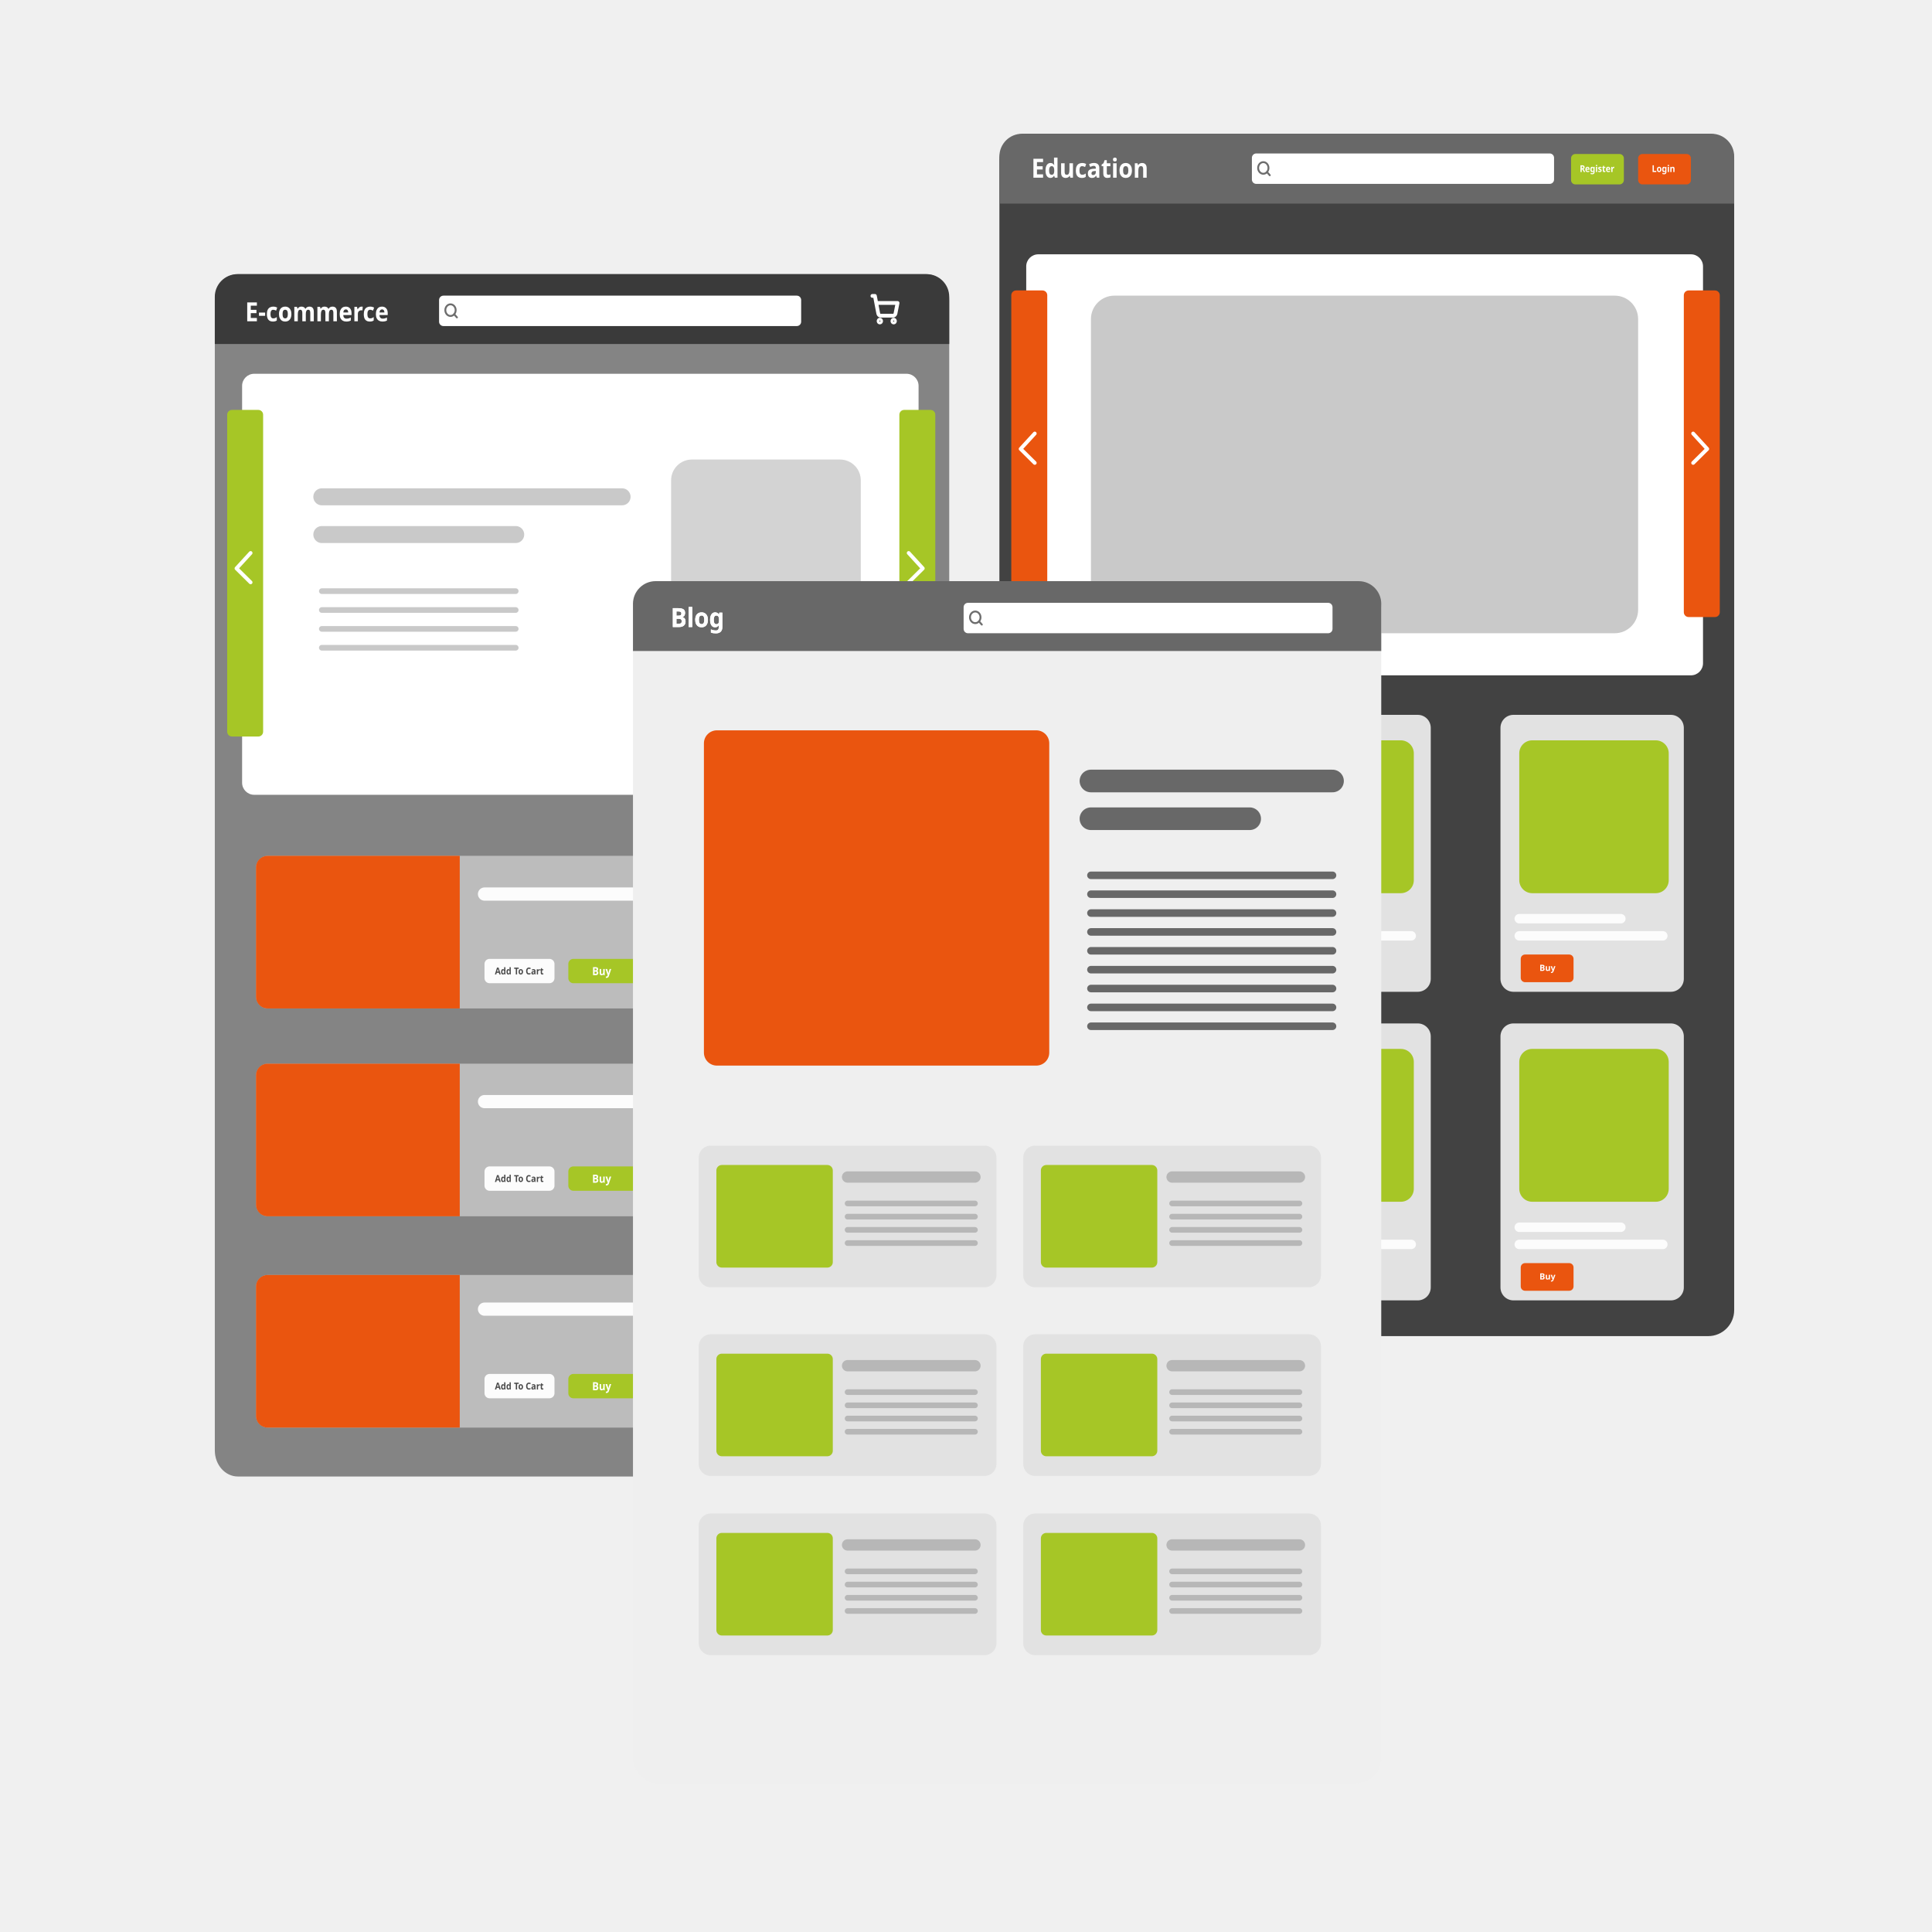
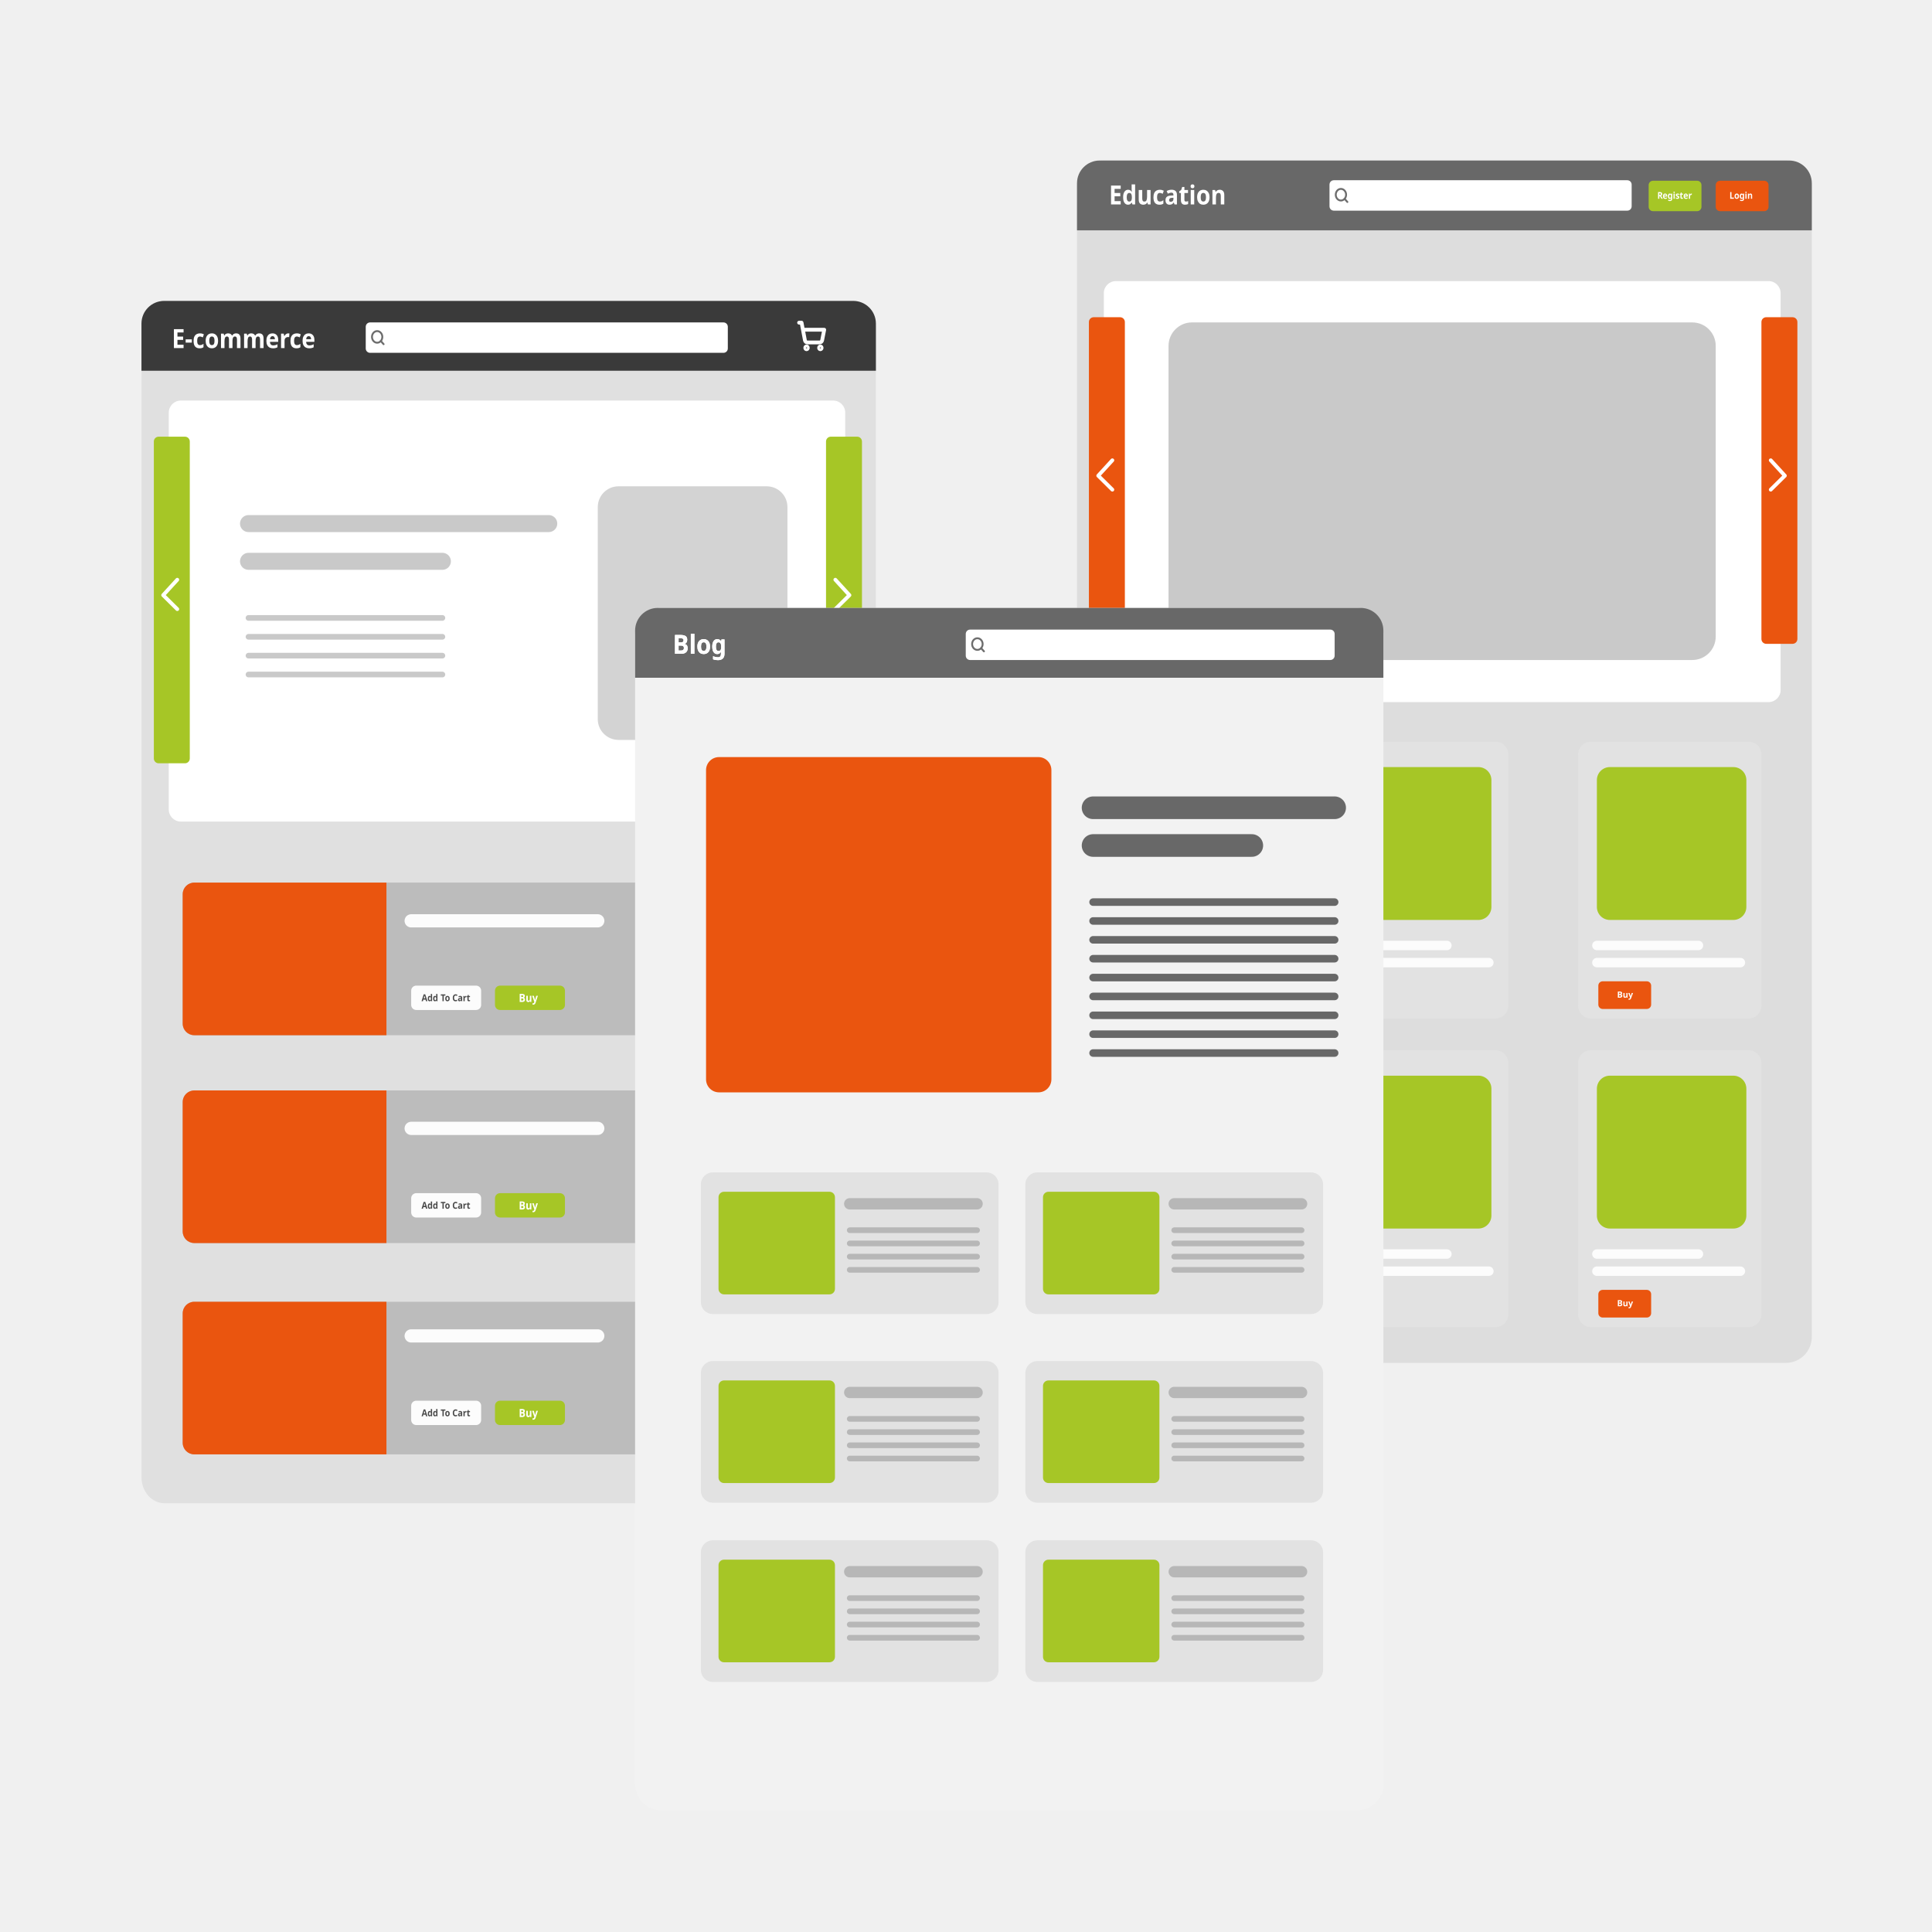
<svg xmlns="http://www.w3.org/2000/svg" id="Layer_27" viewBox="0 0 1024 1024">
  <g>
-     <rect x="529.7" y="70.89" width="389.45" height="637.28" rx="13.79" ry="13.79" style="fill: #424242;" />
-     <rect x="795.28" y="378.88" width="97.18" height="146.79" rx="6.89" ry="6.89" style="fill: #e2e2e2;" />
-     <rect x="805.24" y="392.39" width="79.22" height="81.02" rx="6.89" ry="6.89" style="fill: #a6c626;" />
-     <rect x="661.15" y="378.88" width="97.18" height="146.79" rx="6.89" ry="6.89" style="fill: #e2e2e2;" />
-     <rect x="670.13" y="392.39" width="79.22" height="81.02" rx="6.89" ry="6.89" style="fill: #a6c626;" />
-     <line x1="671.91" y1="486.92" x2="725.75" y2="486.92" style="fill: none; stroke: #fcfcfc; stroke-linecap: round; stroke-miterlimit: 10; stroke-width: 5px;" />
-     <line x1="671.91" y1="496.01" x2="747.99" y2="496.01" style="fill: none; stroke: #fcfcfc; stroke-linecap: round; stroke-miterlimit: 10; stroke-width: 5px;" />
-     <rect x="806.02" y="505.92" width="27.99" height="14.66" rx="2.3" ry="2.3" style="fill: #ea550f;" />
-     <text transform="translate(815.95 514.6) scale(.98 1)" style="fill: #fff; font-family: SegoeUIVariable-BoldSmall, 'Segoe UI Variable'; font-size: 4.55px; font-variation-settings: 'wght' 700, 'opsz' 8; font-weight: 700;">
+     <rect x="570.84" y="85.08" width="389.45" height="637.28" rx="13.79" ry="13.79" style="fill: #ddd;" />
+     <rect x="836.41" y="393.07" width="97.18" height="146.79" rx="6.89" ry="6.89" style="fill: #e2e2e2;" />
+     <rect x="846.38" y="406.57" width="79.22" height="81.02" rx="6.89" ry="6.89" style="fill: #a6c626;" />
+     <rect x="702.28" y="393.07" width="97.18" height="146.79" rx="6.89" ry="6.89" style="fill: #e2e2e2;" />
+     <rect x="711.26" y="406.57" width="79.22" height="81.02" rx="6.89" ry="6.89" style="fill: #a6c626;" />
+     <line x1="713.04" y1="501.11" x2="766.89" y2="501.11" style="fill: none; stroke: #fcfcfc; stroke-linecap: round; stroke-miterlimit: 10; stroke-width: 5px;" />
+     <line x1="713.04" y1="510.2" x2="789.13" y2="510.2" style="fill: none; stroke: #fcfcfc; stroke-linecap: round; stroke-miterlimit: 10; stroke-width: 5px;" />
+     <rect x="847.15" y="520.11" width="27.99" height="14.66" rx="2.3" ry="2.3" style="fill: #ea550f;" />
+     <text transform="translate(857.08 528.79) scale(.98 1)" style="fill: #fff; font-family: SegoeUIVariable-BoldSmall, 'Segoe UI Variable'; font-size: 4.55px; font-variation-settings: 'wght' 700, 'opsz' 8; font-weight: 700;">
      <tspan x="0" y="0">Buy</tspan>
    </text>
-     <line x1="805.24" y1="486.92" x2="859.09" y2="486.92" style="fill: none; stroke: #fcfcfc; stroke-linecap: round; stroke-miterlimit: 10; stroke-width: 5px;" />
-     <line x1="805.24" y1="496.01" x2="881.33" y2="496.01" style="fill: none; stroke: #fcfcfc; stroke-linecap: round; stroke-miterlimit: 10; stroke-width: 5px;" />
-     <rect x="795.28" y="542.44" width="97.18" height="146.79" rx="6.89" ry="6.89" style="fill: #e2e2e2;" />
-     <rect x="805.24" y="555.94" width="79.22" height="81.02" rx="6.89" ry="6.89" style="fill: #a6c626;" />
-     <rect x="661.15" y="542.44" width="97.18" height="146.79" rx="6.89" ry="6.89" style="fill: #e2e2e2;" />
-     <rect x="670.13" y="555.94" width="79.22" height="81.02" rx="6.89" ry="6.89" style="fill: #a6c626;" />
-     <line x1="671.91" y1="650.47" x2="725.75" y2="650.47" style="fill: none; stroke: #fcfcfc; stroke-linecap: round; stroke-miterlimit: 10; stroke-width: 5px;" />
-     <line x1="671.91" y1="659.56" x2="747.99" y2="659.56" style="fill: none; stroke: #fcfcfc; stroke-linecap: round; stroke-miterlimit: 10; stroke-width: 5px;" />
-     <rect x="806.02" y="669.47" width="27.99" height="14.66" rx="2.3" ry="2.3" style="fill: #ea550f;" />
-     <text transform="translate(815.95 678.16) scale(.98 1)" style="fill: #fff; font-family: SegoeUIVariable-BoldSmall, 'Segoe UI Variable'; font-size: 4.55px; font-variation-settings: 'wght' 700, 'opsz' 8; font-weight: 700;">
+     <line x1="846.38" y1="501.11" x2="900.22" y2="501.11" style="fill: none; stroke: #fcfcfc; stroke-linecap: round; stroke-miterlimit: 10; stroke-width: 5px;" />
+     <line x1="846.38" y1="510.2" x2="922.46" y2="510.2" style="fill: none; stroke: #fcfcfc; stroke-linecap: round; stroke-miterlimit: 10; stroke-width: 5px;" />
+     <rect x="836.41" y="556.62" width="97.18" height="146.79" rx="6.89" ry="6.89" style="fill: #e2e2e2;" />
+     <rect x="846.38" y="570.13" width="79.22" height="81.02" rx="6.89" ry="6.89" style="fill: #a6c626;" />
+     <rect x="702.28" y="556.62" width="97.18" height="146.79" rx="6.89" ry="6.89" style="fill: #e2e2e2;" />
+     <rect x="711.26" y="570.13" width="79.22" height="81.02" rx="6.89" ry="6.89" style="fill: #a6c626;" />
+     <line x1="713.04" y1="664.66" x2="766.89" y2="664.66" style="fill: none; stroke: #fcfcfc; stroke-linecap: round; stroke-miterlimit: 10; stroke-width: 5px;" />
+     <line x1="713.04" y1="673.75" x2="789.13" y2="673.75" style="fill: none; stroke: #fcfcfc; stroke-linecap: round; stroke-miterlimit: 10; stroke-width: 5px;" />
+     <rect x="847.15" y="683.66" width="27.99" height="14.66" rx="2.3" ry="2.3" style="fill: #ea550f;" />
+     <text transform="translate(857.08 692.34) scale(.98 1)" style="fill: #fff; font-family: SegoeUIVariable-BoldSmall, 'Segoe UI Variable'; font-size: 4.55px; font-variation-settings: 'wght' 700, 'opsz' 8; font-weight: 700;">
      <tspan x="0" y="0">Buy</tspan>
    </text>
-     <line x1="805.24" y1="650.47" x2="859.09" y2="650.47" style="fill: none; stroke: #fcfcfc; stroke-linecap: round; stroke-miterlimit: 10; stroke-width: 5px;" />
-     <line x1="805.24" y1="659.56" x2="881.33" y2="659.56" style="fill: none; stroke: #fcfcfc; stroke-linecap: round; stroke-miterlimit: 10; stroke-width: 5px;" />
-     <rect x="543.92" y="134.79" width="358.71" height="223.15" rx="6.4" ry="6.4" style="fill: #fff;" />
-     <rect x="892.46" y="153.94" width="19.06" height="173.11" rx="2.55" ry="2.55" style="fill: #ea550f;" />
-     <rect x="536.01" y="153.94" width="19.06" height="173.11" rx="2.55" ry="2.55" style="fill: #ea550f;" />
-     <polyline points="548.44 229.77 540.95 237.94 548.44 245.35" style="fill: none; stroke: #fff; stroke-linecap: round; stroke-linejoin: round; stroke-width: 2px;" />
-     <polyline points="897.4 229.77 904.89 237.94 897.4 245.35" style="fill: none; stroke: #fff; stroke-linecap: round; stroke-linejoin: round; stroke-width: 2px;" />
-     <path d="M541.7,70.89h365.45c6.62,0,12,5.38,12,12v25.02h-389.45v-25.02c0-6.62,5.38-12,12-12Z" style="fill: #686868;" />
-     <text transform="translate(546.61 94.17) scale(.89 1)" style="fill: #fff; font-family: SegoeUIVariable-BoldSmall, 'Segoe UI Variable'; font-size: 14px; font-variation-settings: 'wght' 700, 'opsz' 8; font-weight: 700;">
+     <line x1="846.38" y1="664.66" x2="900.22" y2="664.66" style="fill: none; stroke: #fcfcfc; stroke-linecap: round; stroke-miterlimit: 10; stroke-width: 5px;" />
+     <line x1="846.38" y1="673.75" x2="922.46" y2="673.75" style="fill: none; stroke: #fcfcfc; stroke-linecap: round; stroke-miterlimit: 10; stroke-width: 5px;" />
+     <rect x="585.05" y="148.98" width="358.71" height="223.15" rx="6.4" ry="6.4" style="fill: #fff;" />
+     <rect x="933.59" y="168.13" width="19.06" height="173.11" rx="2.55" ry="2.55" style="fill: #ea550f;" />
+     <rect x="577.14" y="168.13" width="19.06" height="173.11" rx="2.55" ry="2.55" style="fill: #ea550f;" />
+     <polyline points="589.57 243.96 582.08 252.13 589.57 259.53" style="fill: none; stroke: #fff; stroke-linecap: round; stroke-linejoin: round; stroke-width: 2px;" />
+     <polyline points="938.53 243.96 946.02 252.13 938.53 259.53" style="fill: none; stroke: #fff; stroke-linecap: round; stroke-linejoin: round; stroke-width: 2px;" />
+     <path d="M582.84,85.08h365.45c6.62,0,12,5.38,12,12v25.02h-389.45v-25.02c0-6.62,5.38-12,12-12Z" style="fill: #686868;" />
+     <text transform="translate(587.75 108.36) scale(.89 1)" style="fill: #fff; font-family: SegoeUIVariable-BoldSmall, 'Segoe UI Variable'; font-size: 14px; font-variation-settings: 'wght' 700, 'opsz' 8; font-weight: 700;">
      <tspan x="0" y="0">Education</tspan>
    </text>
-     <rect x="663.53" y="81.34" width="160.15" height="16.12" rx="2.3" ry="2.3" style="fill: #fff;" />
-     <rect x="832.69" y="81.62" width="27.99" height="16.12" rx="2.3" ry="2.3" style="fill: #a6c626;" />
-     <rect x="868.24" y="81.62" width="27.99" height="16.12" rx="2.3" ry="2.3" style="fill: #ea550f;" />
+     <rect x="704.66" y="95.53" width="160.15" height="16.12" rx="2.3" ry="2.3" style="fill: #fff;" />
+     <rect x="873.82" y="95.8" width="27.99" height="16.12" rx="2.3" ry="2.3" style="fill: #a6c626;" />
+     <rect x="909.37" y="95.8" width="27.99" height="16.12" rx="2.3" ry="2.3" style="fill: #ea550f;" />
    <g>
-       <ellipse cx="669.58" cy="89.02" rx="2.74" ry="3.08" style="fill: none; stroke: #6d6d6d; stroke-linecap: round; stroke-linejoin: round;" />
-       <path d="M673.01,92.87l-1.47-1.66" style="fill: none; stroke: #6d6d6d; stroke-linecap: round; stroke-linejoin: round;" />
+       <ellipse cx="710.72" cy="103.2" rx="2.74" ry="3.08" style="fill: none; stroke: #6d6d6d; stroke-linecap: round; stroke-linejoin: round;" />
+       <path d="M714.14,107.05l-1.47-1.66" style="fill: none; stroke: #6d6d6d; stroke-linecap: round; stroke-linejoin: round;" />
    </g>
-     <text transform="translate(837.28 91.17) scale(.89 1)" style="fill: #fff; font-family: SegoeUIVariable-BoldSmall, 'Segoe UI Variable'; font-size: 5px; font-variation-settings: 'wght' 700, 'opsz' 8; font-weight: 700;">
+     <text transform="translate(878.41 105.36) scale(.89 1)" style="fill: #fff; font-family: SegoeUIVariable-BoldSmall, 'Segoe UI Variable'; font-size: 5px; font-variation-settings: 'wght' 700, 'opsz' 8; font-weight: 700;">
      <tspan x="0" y="0" style="letter-spacing: -.03em;">R</tspan>
      <tspan x="3.14" y="0">egister</tspan>
    </text>
-     <text transform="translate(875.5 91.17) scale(.89 1)" style="fill: #fff; font-family: SegoeUIVariable-BoldSmall, 'Segoe UI Variable'; font-size: 5px; font-variation-settings: 'wght' 700, 'opsz' 8; font-weight: 700;">
+     <text transform="translate(916.64 105.36) scale(.89 1)" style="fill: #fff; font-family: SegoeUIVariable-BoldSmall, 'Segoe UI Variable'; font-size: 5px; font-variation-settings: 'wght' 700, 'opsz' 8; font-weight: 700;">
      <tspan x="0" y="0">Login</tspan>
    </text>
-     <rect x="578.22" y="156.7" width="290.02" height="178.93" rx="12.43" ry="12.43" style="fill: #c9c9c9;" />
+     <rect x="619.35" y="170.89" width="290.02" height="178.93" rx="12.43" ry="12.43" style="fill: #c9c9c9;" />
  </g>
  <g>
-     <path d="M503.11,159.09v609.7c0,7.62-5.48,13.79-12.24,13.79H126.1c-6.76,0-12.24-6.17-12.24-13.79V159.09c0-7.61,5.48-13.78,12.24-13.78h364.76c6.76,0,12.24,6.17,12.24,13.78Z" style="fill: #848484;" />
-     <rect x="135.68" y="453.6" width="350.52" height="80.9" rx="6.31" ry="6.31" style="fill: #bcbcbc;" />
-     <path d="M141.82,453.6h101.86v80.9h-101.86c-3.39,0-6.14-2.75-6.14-6.14v-68.62c0-3.39,2.75-6.14,6.14-6.14Z" style="fill: #ea550f;" />
-     <rect x="135.68" y="563.76" width="350.52" height="80.9" rx="6.31" ry="6.31" style="fill: #bcbcbc;" />
-     <path d="M141.82,563.76h101.86v80.9h-101.86c-3.39,0-6.14-2.75-6.14-6.14v-68.62c0-3.39,2.75-6.14,6.14-6.14Z" style="fill: #ea550f;" />
-     <rect x="135.68" y="675.76" width="350.52" height="80.9" rx="6.31" ry="6.31" style="fill: #bcbcbc;" />
-     <path d="M141.82,675.76h101.86v80.9h-101.86c-3.39,0-6.14-2.75-6.14-6.14v-68.62c0-3.39,2.75-6.14,6.14-6.14Z" style="fill: #ea550f;" />
-     <rect x="128.32" y="198.11" width="358.54" height="223.15" rx="6.4" ry="6.4" style="fill: #fff;" />
-     <rect x="476.68" y="217.26" width="19.05" height="173.11" rx="2.55" ry="2.55" style="fill: #a6c626;" />
-     <path d="M125.85,145.3h365.26c6.62,0,12,5.38,12,12v25.02H113.85v-25.02c0-6.62,5.38-12,12-12Z" style="fill: #3a3a3a;" />
-     <text transform="translate(129.91 170.29) scale(.89 1)" style="fill: #fff; font-family: SegoeUIVariable-BoldSmall, 'Segoe UI Variable'; font-size: 14px; font-variation-settings: 'wght' 700, 'opsz' 8; font-weight: 700;">
+     <path d="M464.24,173.27v609.7c0,7.62-5.48,13.79-12.24,13.79H87.23c-6.76,0-12.24-6.17-12.24-13.79V173.27c0-7.61,5.48-13.78,12.24-13.78h364.76c6.76,0,12.24,6.17,12.24,13.78Z" style="fill: #e0e0e0;" />
+     <rect x="96.82" y="467.79" width="350.52" height="80.9" rx="6.31" ry="6.31" style="fill: #bcbcbc;" />
+     <path d="M102.96,467.79h101.86v80.9h-101.86c-3.39,0-6.14-2.75-6.14-6.14v-68.62c0-3.39,2.75-6.14,6.14-6.14Z" style="fill: #ea550f;" />
+     <rect x="96.82" y="577.95" width="350.52" height="80.9" rx="6.31" ry="6.31" style="fill: #bcbcbc;" />
+     <path d="M102.96,577.95h101.86v80.9h-101.86c-3.39,0-6.14-2.75-6.14-6.14v-68.62c0-3.39,2.75-6.14,6.14-6.14Z" style="fill: #ea550f;" />
+     <rect x="96.82" y="689.95" width="350.52" height="80.9" rx="6.31" ry="6.31" style="fill: #bcbcbc;" />
+     <path d="M102.96,689.95h101.86v80.9h-101.86c-3.39,0-6.14-2.75-6.14-6.14v-68.62c0-3.39,2.75-6.14,6.14-6.14Z" style="fill: #ea550f;" />
+     <rect x="89.45" y="212.3" width="358.54" height="223.15" rx="6.4" ry="6.4" style="fill: #fff;" />
+     <rect x="437.81" y="231.45" width="19.05" height="173.11" rx="2.55" ry="2.55" style="fill: #a6c626;" />
+     <path d="M86.98,159.49h365.26c6.62,0,12,5.38,12,12v25.02H74.98v-25.02c0-6.62,5.38-12,12-12Z" style="fill: #3a3a3a;" />
+     <text transform="translate(91.05 184.47) scale(.89 1)" style="fill: #fff; font-family: SegoeUIVariable-BoldSmall, 'Segoe UI Variable'; font-size: 14px; font-variation-settings: 'wght' 700, 'opsz' 8; font-weight: 700;">
      <tspan x="0" y="0">E-commerce</tspan>
    </text>
-     <path d="M462.39,156.84h1.33l1.77,9.31c.13.7.69,1.2,1.33,1.18h6.51c.62,0,1.16-.49,1.3-1.18l1.1-5.57h-11.3" style="fill: none; stroke: #fff; stroke-linecap: round; stroke-linejoin: round; stroke-width: 2px;" />
-     <rect x="232.72" y="156.7" width="191.91" height="16.12" rx="2.3" ry="2.3" style="fill: #fff;" />
+     <path d="M423.52,171.02h1.33l1.77,9.31c.13.7.69,1.2,1.33,1.18h6.51c.62,0,1.16-.49,1.3-1.18l1.1-5.57h-11.3" style="fill: none; stroke: #fff; stroke-linecap: round; stroke-linejoin: round; stroke-width: 2px;" />
+     <rect x="193.85" y="170.89" width="191.91" height="16.12" rx="2.3" ry="2.3" style="fill: #fff;" />
    <g>
-       <ellipse cx="238.77" cy="164.38" rx="2.74" ry="3.08" style="fill: none; stroke: #6d6d6d; stroke-linecap: round; stroke-linejoin: round;" />
-       <path d="M242.19,168.23l-1.47-1.66" style="fill: none; stroke: #6d6d6d; stroke-linecap: round; stroke-linejoin: round;" />
+       <ellipse cx="199.9" cy="178.57" rx="2.74" ry="3.08" style="fill: none; stroke: #6d6d6d; stroke-linecap: round; stroke-linejoin: round;" />
+       <path d="M203.32,182.42l-1.47-1.66" style="fill: none; stroke: #6d6d6d; stroke-linecap: round; stroke-linejoin: round;" />
    </g>
-     <rect x="120.41" y="217.26" width="19.05" height="173.11" rx="2.55" ry="2.55" style="fill: #a6c626;" />
-     <polyline points="132.83 293.09 125.34 301.26 132.83 308.66" style="fill: none; stroke: #fff; stroke-linecap: round; stroke-linejoin: round; stroke-width: 2px;" />
-     <polyline points="481.62 293.09 489.1 301.26 481.62 308.66" style="fill: none; stroke: #fff; stroke-linecap: round; stroke-linejoin: round; stroke-width: 2px;" />
-     <line x1="256.8" y1="473.87" x2="355.7" y2="473.87" style="fill: none; stroke: #fcfcfc; stroke-linecap: round; stroke-miterlimit: 10; stroke-width: 7px;" />
-     <rect x="256.8" y="508.22" width="37.09" height="12.91" rx="2.69" ry="2.69" style="fill: #fcfcfc;" />
-     <rect x="301.22" y="508.22" width="37.09" height="12.91" rx="2.69" ry="2.69" style="fill: #a6c626;" />
-     <text transform="translate(313.83 516.87) scale(.89 1)" style="fill: #fff; font-family: SegoeUIVariable-BoldSmall, 'Segoe UI Variable'; font-size: 6px; font-variation-settings: 'wght' 700, 'opsz' 8; font-weight: 700;">
+     <rect x="81.54" y="231.45" width="19.05" height="173.11" rx="2.55" ry="2.55" style="fill: #a6c626;" />
+     <polyline points="93.96 307.27 86.48 315.45 93.96 322.85" style="fill: none; stroke: #fff; stroke-linecap: round; stroke-linejoin: round; stroke-width: 2px;" />
+     <polyline points="442.75 307.27 450.23 315.45 442.75 322.85" style="fill: none; stroke: #fff; stroke-linecap: round; stroke-linejoin: round; stroke-width: 2px;" />
+     <line x1="217.93" y1="488.06" x2="316.83" y2="488.06" style="fill: none; stroke: #fcfcfc; stroke-linecap: round; stroke-miterlimit: 10; stroke-width: 7px;" />
+     <rect x="217.93" y="522.4" width="37.09" height="12.91" rx="2.69" ry="2.69" style="fill: #fcfcfc;" />
+     <rect x="262.35" y="522.4" width="37.09" height="12.91" rx="2.69" ry="2.69" style="fill: #a6c626;" />
+     <text transform="translate(274.96 531.06) scale(.89 1)" style="fill: #fff; font-family: SegoeUIVariable-BoldSmall, 'Segoe UI Variable'; font-size: 6px; font-variation-settings: 'wght' 700, 'opsz' 8; font-weight: 700;">
      <tspan x="0" y="0">Buy</tspan>
    </text>
-     <text transform="translate(262.3 516.46) scale(.89 1)" style="fill: #494949; font-family: SegoeUIVariable-BoldSmall, 'Segoe UI Variable'; font-size: 5.04px; font-variation-settings: 'wght' 700, 'opsz' 8; font-weight: 700;">
+     <text transform="translate(223.43 530.65) scale(.89 1)" style="fill: #494949; font-family: SegoeUIVariable-BoldSmall, 'Segoe UI Variable'; font-size: 5.04px; font-variation-settings: 'wght' 700, 'opsz' 8; font-weight: 700;">
      <tspan x="0" y="0">Add </tspan>
      <tspan x="11.38" y="0" style="letter-spacing: -.1em;">T</tspan>
-       <tspan x="13.87" y="0">o Cart</tspan>
+       <tspan x="13.87" y="0" style="letter-spacing: 0em;">o Cart</tspan>
    </text>
-     <line x1="256.8" y1="583.87" x2="355.7" y2="583.87" style="fill: none; stroke: #fcfcfc; stroke-linecap: round; stroke-miterlimit: 10; stroke-width: 7px;" />
-     <rect x="256.8" y="618.22" width="37.09" height="12.91" rx="2.69" ry="2.69" style="fill: #fcfcfc;" />
-     <rect x="301.22" y="618.22" width="37.09" height="12.91" rx="2.69" ry="2.69" style="fill: #a6c626;" />
-     <text transform="translate(313.83 626.87) scale(.89 1)" style="fill: #fff; font-family: SegoeUIVariable-BoldSmall, 'Segoe UI Variable'; font-size: 6px; font-variation-settings: 'wght' 700, 'opsz' 8; font-weight: 700;">
+     <line x1="217.93" y1="598.06" x2="316.83" y2="598.06" style="fill: none; stroke: #fcfcfc; stroke-linecap: round; stroke-miterlimit: 10; stroke-width: 7px;" />
+     <rect x="217.93" y="632.4" width="37.09" height="12.91" rx="2.69" ry="2.69" style="fill: #fcfcfc;" />
+     <rect x="262.35" y="632.4" width="37.09" height="12.91" rx="2.69" ry="2.69" style="fill: #a6c626;" />
+     <text transform="translate(274.96 641.06) scale(.89 1)" style="fill: #fff; font-family: SegoeUIVariable-BoldSmall, 'Segoe UI Variable'; font-size: 6px; font-variation-settings: 'wght' 700, 'opsz' 8; font-weight: 700;">
      <tspan x="0" y="0">Buy</tspan>
    </text>
-     <text transform="translate(262.3 626.46) scale(.89 1)" style="fill: #494949; font-family: SegoeUIVariable-BoldSmall, 'Segoe UI Variable'; font-size: 5.04px; font-variation-settings: 'wght' 700, 'opsz' 8; font-weight: 700;">
+     <text transform="translate(223.43 640.65) scale(.89 1)" style="fill: #494949; font-family: SegoeUIVariable-BoldSmall, 'Segoe UI Variable'; font-size: 5.04px; font-variation-settings: 'wght' 700, 'opsz' 8; font-weight: 700;">
      <tspan x="0" y="0">Add </tspan>
      <tspan x="11.38" y="0" style="letter-spacing: -.1em;">T</tspan>
-       <tspan x="13.87" y="0">o Cart</tspan>
+       <tspan x="13.87" y="0" style="letter-spacing: 0em;">o Cart</tspan>
    </text>
-     <line x1="256.8" y1="693.87" x2="355.7" y2="693.87" style="fill: none; stroke: #fcfcfc; stroke-linecap: round; stroke-miterlimit: 10; stroke-width: 7px;" />
-     <rect x="256.8" y="728.22" width="37.09" height="12.91" rx="2.69" ry="2.69" style="fill: #fcfcfc;" />
-     <rect x="301.22" y="728.22" width="37.09" height="12.91" rx="2.69" ry="2.69" style="fill: #a6c626;" />
-     <text transform="translate(313.83 736.87) scale(.89 1)" style="fill: #fff; font-family: SegoeUIVariable-BoldSmall, 'Segoe UI Variable'; font-size: 6px; font-variation-settings: 'wght' 700, 'opsz' 8; font-weight: 700;">
+     <line x1="217.93" y1="708.06" x2="316.83" y2="708.06" style="fill: none; stroke: #fcfcfc; stroke-linecap: round; stroke-miterlimit: 10; stroke-width: 7px;" />
+     <rect x="217.93" y="742.4" width="37.09" height="12.91" rx="2.69" ry="2.69" style="fill: #fcfcfc;" />
+     <rect x="262.35" y="742.4" width="37.09" height="12.91" rx="2.69" ry="2.69" style="fill: #a6c626;" />
+     <text transform="translate(274.96 751.06) scale(.89 1)" style="fill: #fff; font-family: SegoeUIVariable-BoldSmall, 'Segoe UI Variable'; font-size: 6px; font-variation-settings: 'wght' 700, 'opsz' 8; font-weight: 700;">
      <tspan x="0" y="0">Buy</tspan>
    </text>
-     <text transform="translate(262.3 736.46) scale(.89 1)" style="fill: #494949; font-family: SegoeUIVariable-BoldSmall, 'Segoe UI Variable'; font-size: 5.04px; font-variation-settings: 'wght' 700, 'opsz' 8; font-weight: 700;">
+     <text transform="translate(223.43 750.65) scale(.89 1)" style="fill: #494949; font-family: SegoeUIVariable-BoldSmall, 'Segoe UI Variable'; font-size: 5.04px; font-variation-settings: 'wght' 700, 'opsz' 8; font-weight: 700;">
      <tspan x="0" y="0">Add </tspan>
      <tspan x="11.38" y="0" style="letter-spacing: -.1em;">T</tspan>
-       <tspan x="13.87" y="0">o Cart</tspan>
+       <tspan x="13.87" y="0" style="letter-spacing: 0em;">o Cart</tspan>
    </text>
-     <ellipse cx="466.34" cy="170.18" rx=".67" ry=".75" style="fill: none; stroke: #fff; stroke-linecap: round; stroke-linejoin: round; stroke-width: 2px;" />
-     <ellipse cx="473.67" cy="170.18" rx=".67" ry=".75" style="fill: none; stroke: #fff; stroke-linecap: round; stroke-linejoin: round; stroke-width: 2px;" />
-     <line x1="170.57" y1="283.32" x2="273.34" y2="283.32" style="fill: none; stroke: #c9c9c9; stroke-linecap: round; stroke-miterlimit: 10; stroke-width: 9px;" />
-     <line x1="170.57" y1="263.32" x2="329.72" y2="263.32" style="fill: none; stroke: #c9c9c9; stroke-linecap: round; stroke-miterlimit: 10; stroke-width: 9px;" />
-     <line x1="170.57" y1="313.32" x2="273.34" y2="313.32" style="fill: none; stroke: #c9c9c9; stroke-linecap: round; stroke-miterlimit: 10; stroke-width: 3px;" />
-     <line x1="170.57" y1="323.32" x2="273.34" y2="323.32" style="fill: none; stroke: #c9c9c9; stroke-linecap: round; stroke-miterlimit: 10; stroke-width: 3px;" />
-     <rect x="355.7" y="243.56" width="100.53" height="134.42" rx="11.01" ry="11.01" style="fill: #d3d3d3;" />
-     <line x1="170.57" y1="333.32" x2="273.34" y2="333.32" style="fill: none; stroke: #c9c9c9; stroke-linecap: round; stroke-miterlimit: 10; stroke-width: 3px;" />
-     <line x1="170.57" y1="343.32" x2="273.34" y2="343.32" style="fill: none; stroke: #c9c9c9; stroke-linecap: round; stroke-miterlimit: 10; stroke-width: 3px;" />
+     <ellipse cx="427.48" cy="184.37" rx=".67" ry=".75" style="fill: none; stroke: #fff; stroke-linecap: round; stroke-linejoin: round; stroke-width: 2px;" />
+     <ellipse cx="434.8" cy="184.37" rx=".67" ry=".75" style="fill: none; stroke: #fff; stroke-linecap: round; stroke-linejoin: round; stroke-width: 2px;" />
+     <line x1="131.71" y1="297.51" x2="234.48" y2="297.51" style="fill: none; stroke: #c9c9c9; stroke-linecap: round; stroke-miterlimit: 10; stroke-width: 9px;" />
+     <line x1="131.71" y1="277.51" x2="290.86" y2="277.51" style="fill: none; stroke: #c9c9c9; stroke-linecap: round; stroke-miterlimit: 10; stroke-width: 9px;" />
+     <line x1="131.71" y1="327.51" x2="234.48" y2="327.51" style="fill: none; stroke: #c9c9c9; stroke-linecap: round; stroke-miterlimit: 10; stroke-width: 3px;" />
+     <line x1="131.71" y1="337.51" x2="234.48" y2="337.51" style="fill: none; stroke: #c9c9c9; stroke-linecap: round; stroke-miterlimit: 10; stroke-width: 3px;" />
+     <rect x="316.83" y="257.75" width="100.53" height="134.42" rx="11.01" ry="11.01" style="fill: #d3d3d3;" />
+     <line x1="131.71" y1="347.51" x2="234.48" y2="347.51" style="fill: none; stroke: #c9c9c9; stroke-linecap: round; stroke-miterlimit: 10; stroke-width: 3px;" />
+     <line x1="131.71" y1="357.51" x2="234.48" y2="357.51" style="fill: none; stroke: #c9c9c9; stroke-linecap: round; stroke-miterlimit: 10; stroke-width: 3px;" />
  </g>
  <g>
-     <rect x="335.49" y="308.02" width="396.6" height="637.28" rx="13.79" ry="13.79" style="fill: #efefef;" />
-     <rect x="373.09" y="387.09" width="183.04" height="177.7" rx="6.89" ry="6.89" style="fill: #ea550f;" />
-     <line x1="578.22" y1="413.94" x2="706.26" y2="413.94" style="fill: none; stroke: #686868; stroke-linecap: round; stroke-miterlimit: 10; stroke-width: 12px;" />
-     <line x1="578.22" y1="433.94" x2="662.35" y2="433.94" style="fill: none; stroke: #686868; stroke-linecap: round; stroke-miterlimit: 10; stroke-width: 12px;" />
-     <line x1="578.22" y1="463.94" x2="706.26" y2="463.94" style="fill: none; stroke: #686868; stroke-linecap: round; stroke-miterlimit: 10; stroke-width: 4px;" />
-     <line x1="578.22" y1="473.94" x2="706.26" y2="473.94" style="fill: none; stroke: #686868; stroke-linecap: round; stroke-miterlimit: 10; stroke-width: 4px;" />
-     <line x1="578.22" y1="483.94" x2="706.26" y2="483.94" style="fill: none; stroke: #686868; stroke-linecap: round; stroke-miterlimit: 10; stroke-width: 4px;" />
-     <line x1="578.22" y1="493.94" x2="706.26" y2="493.94" style="fill: none; stroke: #686868; stroke-linecap: round; stroke-miterlimit: 10; stroke-width: 4px;" />
-     <line x1="578.22" y1="513.94" x2="706.26" y2="513.94" style="fill: none; stroke: #686868; stroke-linecap: round; stroke-miterlimit: 10; stroke-width: 4px;" />
-     <line x1="578.22" y1="523.94" x2="706.26" y2="523.94" style="fill: none; stroke: #686868; stroke-linecap: round; stroke-miterlimit: 10; stroke-width: 4px;" />
-     <line x1="578.22" y1="533.94" x2="706.26" y2="533.94" style="fill: none; stroke: #686868; stroke-linecap: round; stroke-miterlimit: 10; stroke-width: 4px;" />
-     <line x1="578.22" y1="543.94" x2="706.26" y2="543.94" style="fill: none; stroke: #686868; stroke-linecap: round; stroke-miterlimit: 10; stroke-width: 4px;" />
-     <line x1="578.22" y1="503.94" x2="706.26" y2="503.94" style="fill: none; stroke: #686868; stroke-linecap: round; stroke-miterlimit: 10; stroke-width: 4px;" />
-     <path d="M347.49,308.02h372.6c6.62,0,12,5.38,12,12v25.02h-396.6v-25.02c0-6.62,5.38-12,12-12Z" style="fill: #686868;" />
-     <text transform="translate(355.46 332.34) scale(.91 1)" style="fill: #fff; font-family: SegoeUIVariable-BoldSmall, 'Segoe UI Variable'; font-size: 14px; font-variation-settings: 'wght' 700, 'opsz' 8; font-weight: 700;">
+     <rect x="336.62" y="322.21" width="396.6" height="637.28" rx="13.79" ry="13.79" style="fill: #f2f2f2;" />
+     <rect x="374.22" y="401.27" width="183.04" height="177.7" rx="6.89" ry="6.89" style="fill: #ea550f;" />
+     <line x1="579.35" y1="428.13" x2="707.39" y2="428.13" style="fill: none; stroke: #686868; stroke-linecap: round; stroke-miterlimit: 10; stroke-width: 12px;" />
+     <line x1="579.35" y1="448.13" x2="663.48" y2="448.13" style="fill: none; stroke: #686868; stroke-linecap: round; stroke-miterlimit: 10; stroke-width: 12px;" />
+     <line x1="579.35" y1="478.13" x2="707.39" y2="478.13" style="fill: none; stroke: #686868; stroke-linecap: round; stroke-miterlimit: 10; stroke-width: 4px;" />
+     <line x1="579.35" y1="488.13" x2="707.39" y2="488.13" style="fill: none; stroke: #686868; stroke-linecap: round; stroke-miterlimit: 10; stroke-width: 4px;" />
+     <line x1="579.35" y1="498.13" x2="707.39" y2="498.13" style="fill: none; stroke: #686868; stroke-linecap: round; stroke-miterlimit: 10; stroke-width: 4px;" />
+     <line x1="579.35" y1="508.13" x2="707.39" y2="508.13" style="fill: none; stroke: #686868; stroke-linecap: round; stroke-miterlimit: 10; stroke-width: 4px;" />
+     <line x1="579.35" y1="528.13" x2="707.39" y2="528.13" style="fill: none; stroke: #686868; stroke-linecap: round; stroke-miterlimit: 10; stroke-width: 4px;" />
+     <line x1="579.35" y1="538.13" x2="707.39" y2="538.13" style="fill: none; stroke: #686868; stroke-linecap: round; stroke-miterlimit: 10; stroke-width: 4px;" />
+     <line x1="579.35" y1="548.13" x2="707.39" y2="548.13" style="fill: none; stroke: #686868; stroke-linecap: round; stroke-miterlimit: 10; stroke-width: 4px;" />
+     <line x1="579.35" y1="558.13" x2="707.39" y2="558.13" style="fill: none; stroke: #686868; stroke-linecap: round; stroke-miterlimit: 10; stroke-width: 4px;" />
+     <line x1="579.35" y1="518.13" x2="707.39" y2="518.13" style="fill: none; stroke: #686868; stroke-linecap: round; stroke-miterlimit: 10; stroke-width: 4px;" />
+     <path d="M348.62,322.21h372.6c6.62,0,12,5.38,12,12v25.02h-396.6v-25.02c0-6.62,5.38-12,12-12Z" style="fill: #686868;" />
+     <text transform="translate(356.6 346.53) scale(.91 1)" style="fill: #fff; font-family: SegoeUIVariable-BoldSmall, 'Segoe UI Variable'; font-size: 14px; font-variation-settings: 'wght' 700, 'opsz' 8; font-weight: 700;">
      <tspan x="0" y="0">Blog</tspan>
    </text>
-     <text transform="translate(355.46 332.34) scale(.91 1)" style="fill: #fff; font-family: SegoeUIVariable-BoldSmall, 'Segoe UI Variable'; font-size: 14px; font-variation-settings: 'wght' 700, 'opsz' 8; font-weight: 700;">
+     <text transform="translate(356.6 346.53) scale(.91 1)" style="fill: #fff; font-family: SegoeUIVariable-BoldSmall, 'Segoe UI Variable'; font-size: 14px; font-variation-settings: 'wght' 700, 'opsz' 8; font-weight: 700;">
      <tspan x="0" y="0">Blog</tspan>
    </text>
-     <rect x="370.35" y="607.21" width="157.78" height="75.06" rx="6.31" ry="6.31" style="fill: #e2e2e2;" />
-     <rect x="379.69" y="617.47" width="61.71" height="54.38" rx="2.89" ry="2.89" style="fill: #a6c626;" />
-     <line x1="449.24" y1="623.85" x2="516.74" y2="623.85" style="fill: none; stroke: #b7b7b7; stroke-linecap: round; stroke-miterlimit: 10; stroke-width: 6px;" />
-     <line x1="449.24" y1="637.85" x2="516.74" y2="637.85" style="fill: none; stroke: #b7b7b7; stroke-linecap: round; stroke-miterlimit: 10; stroke-width: 3px;" />
-     <line x1="449.24" y1="644.85" x2="516.74" y2="644.85" style="fill: none; stroke: #b7b7b7; stroke-linecap: round; stroke-miterlimit: 10; stroke-width: 3px;" />
-     <line x1="449.24" y1="651.85" x2="516.74" y2="651.85" style="fill: none; stroke: #b7b7b7; stroke-linecap: round; stroke-miterlimit: 10; stroke-width: 3px;" />
-     <line x1="449.24" y1="658.85" x2="516.74" y2="658.85" style="fill: none; stroke: #b7b7b7; stroke-linecap: round; stroke-miterlimit: 10; stroke-width: 3px;" />
-     <rect x="542.34" y="607.21" width="157.78" height="75.06" rx="6.31" ry="6.31" style="fill: #e2e2e2;" />
-     <rect x="551.68" y="617.47" width="61.71" height="54.38" rx="2.89" ry="2.89" style="fill: #a6c626;" />
-     <line x1="621.23" y1="623.85" x2="688.73" y2="623.85" style="fill: none; stroke: #b7b7b7; stroke-linecap: round; stroke-miterlimit: 10; stroke-width: 6px;" />
-     <line x1="621.23" y1="637.85" x2="688.73" y2="637.85" style="fill: none; stroke: #b7b7b7; stroke-linecap: round; stroke-miterlimit: 10; stroke-width: 3px;" />
-     <line x1="621.23" y1="644.85" x2="688.73" y2="644.85" style="fill: none; stroke: #b7b7b7; stroke-linecap: round; stroke-miterlimit: 10; stroke-width: 3px;" />
-     <line x1="621.23" y1="651.85" x2="688.73" y2="651.85" style="fill: none; stroke: #b7b7b7; stroke-linecap: round; stroke-miterlimit: 10; stroke-width: 3px;" />
-     <line x1="621.23" y1="658.85" x2="688.73" y2="658.85" style="fill: none; stroke: #b7b7b7; stroke-linecap: round; stroke-miterlimit: 10; stroke-width: 3px;" />
-     <rect x="370.35" y="707.21" width="157.78" height="75.06" rx="6.31" ry="6.31" style="fill: #e2e2e2;" />
-     <rect x="379.69" y="717.47" width="61.71" height="54.38" rx="2.89" ry="2.89" style="fill: #a6c626;" />
-     <line x1="449.24" y1="723.85" x2="516.74" y2="723.85" style="fill: none; stroke: #b7b7b7; stroke-linecap: round; stroke-miterlimit: 10; stroke-width: 6px;" />
-     <line x1="449.24" y1="737.85" x2="516.74" y2="737.85" style="fill: none; stroke: #b7b7b7; stroke-linecap: round; stroke-miterlimit: 10; stroke-width: 3px;" />
-     <line x1="449.24" y1="744.85" x2="516.74" y2="744.85" style="fill: none; stroke: #b7b7b7; stroke-linecap: round; stroke-miterlimit: 10; stroke-width: 3px;" />
-     <line x1="449.24" y1="751.85" x2="516.74" y2="751.85" style="fill: none; stroke: #b7b7b7; stroke-linecap: round; stroke-miterlimit: 10; stroke-width: 3px;" />
-     <line x1="449.24" y1="758.85" x2="516.74" y2="758.85" style="fill: none; stroke: #b7b7b7; stroke-linecap: round; stroke-miterlimit: 10; stroke-width: 3px;" />
-     <rect x="542.34" y="707.21" width="157.78" height="75.06" rx="6.31" ry="6.31" style="fill: #e2e2e2;" />
-     <rect x="551.68" y="717.47" width="61.71" height="54.38" rx="2.89" ry="2.89" style="fill: #a6c626;" />
-     <line x1="621.23" y1="723.85" x2="688.73" y2="723.85" style="fill: none; stroke: #b7b7b7; stroke-linecap: round; stroke-miterlimit: 10; stroke-width: 6px;" />
-     <line x1="621.23" y1="737.85" x2="688.73" y2="737.85" style="fill: none; stroke: #b7b7b7; stroke-linecap: round; stroke-miterlimit: 10; stroke-width: 3px;" />
-     <line x1="621.23" y1="744.85" x2="688.73" y2="744.85" style="fill: none; stroke: #b7b7b7; stroke-linecap: round; stroke-miterlimit: 10; stroke-width: 3px;" />
-     <line x1="621.23" y1="751.85" x2="688.73" y2="751.85" style="fill: none; stroke: #b7b7b7; stroke-linecap: round; stroke-miterlimit: 10; stroke-width: 3px;" />
-     <line x1="621.23" y1="758.85" x2="688.73" y2="758.85" style="fill: none; stroke: #b7b7b7; stroke-linecap: round; stroke-miterlimit: 10; stroke-width: 3px;" />
-     <rect x="370.35" y="802.21" width="157.78" height="75.06" rx="6.31" ry="6.31" style="fill: #e2e2e2;" />
-     <rect x="379.69" y="812.47" width="61.71" height="54.38" rx="2.89" ry="2.89" style="fill: #a6c626;" />
-     <line x1="449.24" y1="818.85" x2="516.74" y2="818.85" style="fill: none; stroke: #b7b7b7; stroke-linecap: round; stroke-miterlimit: 10; stroke-width: 6px;" />
-     <line x1="449.24" y1="832.85" x2="516.74" y2="832.85" style="fill: none; stroke: #b7b7b7; stroke-linecap: round; stroke-miterlimit: 10; stroke-width: 3px;" />
-     <line x1="449.24" y1="839.85" x2="516.74" y2="839.85" style="fill: none; stroke: #b7b7b7; stroke-linecap: round; stroke-miterlimit: 10; stroke-width: 3px;" />
-     <line x1="449.24" y1="846.85" x2="516.74" y2="846.85" style="fill: none; stroke: #b7b7b7; stroke-linecap: round; stroke-miterlimit: 10; stroke-width: 3px;" />
-     <line x1="449.24" y1="853.85" x2="516.74" y2="853.85" style="fill: none; stroke: #b7b7b7; stroke-linecap: round; stroke-miterlimit: 10; stroke-width: 3px;" />
-     <rect x="542.34" y="802.21" width="157.78" height="75.06" rx="6.31" ry="6.31" style="fill: #e2e2e2;" />
-     <rect x="551.68" y="812.47" width="61.71" height="54.38" rx="2.89" ry="2.89" style="fill: #a6c626;" />
-     <line x1="621.23" y1="818.85" x2="688.73" y2="818.85" style="fill: none; stroke: #b7b7b7; stroke-linecap: round; stroke-miterlimit: 10; stroke-width: 6px;" />
-     <line x1="621.23" y1="832.85" x2="688.73" y2="832.85" style="fill: none; stroke: #b7b7b7; stroke-linecap: round; stroke-miterlimit: 10; stroke-width: 3px;" />
-     <line x1="621.23" y1="839.85" x2="688.73" y2="839.85" style="fill: none; stroke: #b7b7b7; stroke-linecap: round; stroke-miterlimit: 10; stroke-width: 3px;" />
-     <line x1="621.23" y1="846.85" x2="688.73" y2="846.85" style="fill: none; stroke: #b7b7b7; stroke-linecap: round; stroke-miterlimit: 10; stroke-width: 3px;" />
-     <line x1="621.23" y1="853.85" x2="688.73" y2="853.85" style="fill: none; stroke: #b7b7b7; stroke-linecap: round; stroke-miterlimit: 10; stroke-width: 3px;" />
-     <rect x="510.74" y="319.51" width="195.52" height="16.12" rx="2.3" ry="2.3" style="fill: #fff;" />
+     <rect x="371.48" y="621.4" width="157.78" height="75.06" rx="6.31" ry="6.31" style="fill: #e2e2e2;" />
+     <rect x="380.83" y="631.66" width="61.71" height="54.38" rx="2.89" ry="2.89" style="fill: #a6c626;" />
+     <line x1="450.37" y1="638.04" x2="517.88" y2="638.04" style="fill: none; stroke: #b7b7b7; stroke-linecap: round; stroke-miterlimit: 10; stroke-width: 6px;" />
+     <line x1="450.37" y1="652.04" x2="517.88" y2="652.04" style="fill: none; stroke: #b7b7b7; stroke-linecap: round; stroke-miterlimit: 10; stroke-width: 3px;" />
+     <line x1="450.37" y1="659.04" x2="517.88" y2="659.04" style="fill: none; stroke: #b7b7b7; stroke-linecap: round; stroke-miterlimit: 10; stroke-width: 3px;" />
+     <line x1="450.37" y1="666.04" x2="517.88" y2="666.04" style="fill: none; stroke: #b7b7b7; stroke-linecap: round; stroke-miterlimit: 10; stroke-width: 3px;" />
+     <line x1="450.37" y1="673.04" x2="517.88" y2="673.04" style="fill: none; stroke: #b7b7b7; stroke-linecap: round; stroke-miterlimit: 10; stroke-width: 3px;" />
+     <rect x="543.47" y="621.4" width="157.78" height="75.06" rx="6.31" ry="6.31" style="fill: #e2e2e2;" />
+     <rect x="552.81" y="631.66" width="61.71" height="54.38" rx="2.89" ry="2.89" style="fill: #a6c626;" />
+     <line x1="622.36" y1="638.04" x2="689.87" y2="638.04" style="fill: none; stroke: #b7b7b7; stroke-linecap: round; stroke-miterlimit: 10; stroke-width: 6px;" />
+     <line x1="622.36" y1="652.04" x2="689.87" y2="652.04" style="fill: none; stroke: #b7b7b7; stroke-linecap: round; stroke-miterlimit: 10; stroke-width: 3px;" />
+     <line x1="622.36" y1="659.04" x2="689.87" y2="659.04" style="fill: none; stroke: #b7b7b7; stroke-linecap: round; stroke-miterlimit: 10; stroke-width: 3px;" />
+     <line x1="622.36" y1="666.04" x2="689.87" y2="666.04" style="fill: none; stroke: #b7b7b7; stroke-linecap: round; stroke-miterlimit: 10; stroke-width: 3px;" />
+     <line x1="622.36" y1="673.04" x2="689.87" y2="673.04" style="fill: none; stroke: #b7b7b7; stroke-linecap: round; stroke-miterlimit: 10; stroke-width: 3px;" />
+     <rect x="371.48" y="721.4" width="157.78" height="75.06" rx="6.31" ry="6.31" style="fill: #e2e2e2;" />
+     <rect x="380.83" y="731.66" width="61.71" height="54.38" rx="2.89" ry="2.89" style="fill: #a6c626;" />
+     <line x1="450.37" y1="738.04" x2="517.88" y2="738.04" style="fill: none; stroke: #b7b7b7; stroke-linecap: round; stroke-miterlimit: 10; stroke-width: 6px;" />
+     <line x1="450.37" y1="752.04" x2="517.88" y2="752.04" style="fill: none; stroke: #b7b7b7; stroke-linecap: round; stroke-miterlimit: 10; stroke-width: 3px;" />
+     <line x1="450.37" y1="759.04" x2="517.88" y2="759.04" style="fill: none; stroke: #b7b7b7; stroke-linecap: round; stroke-miterlimit: 10; stroke-width: 3px;" />
+     <line x1="450.37" y1="766.04" x2="517.88" y2="766.04" style="fill: none; stroke: #b7b7b7; stroke-linecap: round; stroke-miterlimit: 10; stroke-width: 3px;" />
+     <line x1="450.37" y1="773.04" x2="517.88" y2="773.04" style="fill: none; stroke: #b7b7b7; stroke-linecap: round; stroke-miterlimit: 10; stroke-width: 3px;" />
+     <rect x="543.47" y="721.4" width="157.78" height="75.06" rx="6.31" ry="6.31" style="fill: #e2e2e2;" />
+     <rect x="552.81" y="731.66" width="61.71" height="54.38" rx="2.89" ry="2.89" style="fill: #a6c626;" />
+     <line x1="622.36" y1="738.04" x2="689.87" y2="738.04" style="fill: none; stroke: #b7b7b7; stroke-linecap: round; stroke-miterlimit: 10; stroke-width: 6px;" />
+     <line x1="622.36" y1="752.04" x2="689.87" y2="752.04" style="fill: none; stroke: #b7b7b7; stroke-linecap: round; stroke-miterlimit: 10; stroke-width: 3px;" />
+     <line x1="622.36" y1="759.04" x2="689.87" y2="759.04" style="fill: none; stroke: #b7b7b7; stroke-linecap: round; stroke-miterlimit: 10; stroke-width: 3px;" />
+     <line x1="622.36" y1="766.04" x2="689.87" y2="766.04" style="fill: none; stroke: #b7b7b7; stroke-linecap: round; stroke-miterlimit: 10; stroke-width: 3px;" />
+     <line x1="622.36" y1="773.04" x2="689.87" y2="773.04" style="fill: none; stroke: #b7b7b7; stroke-linecap: round; stroke-miterlimit: 10; stroke-width: 3px;" />
+     <rect x="371.48" y="816.4" width="157.78" height="75.06" rx="6.31" ry="6.31" style="fill: #e2e2e2;" />
+     <rect x="380.83" y="826.66" width="61.71" height="54.38" rx="2.89" ry="2.89" style="fill: #a6c626;" />
+     <line x1="450.37" y1="833.04" x2="517.88" y2="833.04" style="fill: none; stroke: #b7b7b7; stroke-linecap: round; stroke-miterlimit: 10; stroke-width: 6px;" />
+     <line x1="450.37" y1="847.04" x2="517.88" y2="847.04" style="fill: none; stroke: #b7b7b7; stroke-linecap: round; stroke-miterlimit: 10; stroke-width: 3px;" />
+     <line x1="450.37" y1="854.04" x2="517.88" y2="854.04" style="fill: none; stroke: #b7b7b7; stroke-linecap: round; stroke-miterlimit: 10; stroke-width: 3px;" />
+     <line x1="450.37" y1="861.04" x2="517.88" y2="861.04" style="fill: none; stroke: #b7b7b7; stroke-linecap: round; stroke-miterlimit: 10; stroke-width: 3px;" />
+     <line x1="450.37" y1="868.04" x2="517.88" y2="868.04" style="fill: none; stroke: #b7b7b7; stroke-linecap: round; stroke-miterlimit: 10; stroke-width: 3px;" />
+     <rect x="543.47" y="816.4" width="157.78" height="75.06" rx="6.31" ry="6.31" style="fill: #e2e2e2;" />
+     <rect x="552.81" y="826.66" width="61.71" height="54.38" rx="2.89" ry="2.89" style="fill: #a6c626;" />
+     <line x1="622.36" y1="833.04" x2="689.87" y2="833.04" style="fill: none; stroke: #b7b7b7; stroke-linecap: round; stroke-miterlimit: 10; stroke-width: 6px;" />
+     <line x1="622.36" y1="847.04" x2="689.87" y2="847.04" style="fill: none; stroke: #b7b7b7; stroke-linecap: round; stroke-miterlimit: 10; stroke-width: 3px;" />
+     <line x1="622.36" y1="854.04" x2="689.87" y2="854.04" style="fill: none; stroke: #b7b7b7; stroke-linecap: round; stroke-miterlimit: 10; stroke-width: 3px;" />
+     <line x1="622.36" y1="861.04" x2="689.87" y2="861.04" style="fill: none; stroke: #b7b7b7; stroke-linecap: round; stroke-miterlimit: 10; stroke-width: 3px;" />
+     <line x1="622.36" y1="868.04" x2="689.87" y2="868.04" style="fill: none; stroke: #b7b7b7; stroke-linecap: round; stroke-miterlimit: 10; stroke-width: 3px;" />
+     <rect x="511.87" y="333.7" width="195.52" height="16.12" rx="2.3" ry="2.3" style="fill: #fff;" />
    <g>
-       <ellipse cx="516.9" cy="327.19" rx="2.79" ry="3.08" style="fill: none; stroke: #6d6d6d; stroke-linecap: round; stroke-linejoin: round;" />
-       <path d="M520.39,331.04l-1.5-1.66" style="fill: none; stroke: #6d6d6d; stroke-linecap: round; stroke-linejoin: round;" />
+       <ellipse cx="518.03" cy="341.37" rx="2.79" ry="3.08" style="fill: none; stroke: #6d6d6d; stroke-linecap: round; stroke-linejoin: round;" />
+       <path d="M521.52,345.23l-1.5-1.66" style="fill: none; stroke: #6d6d6d; stroke-linecap: round; stroke-linejoin: round;" />
    </g>
  </g>
</svg>
